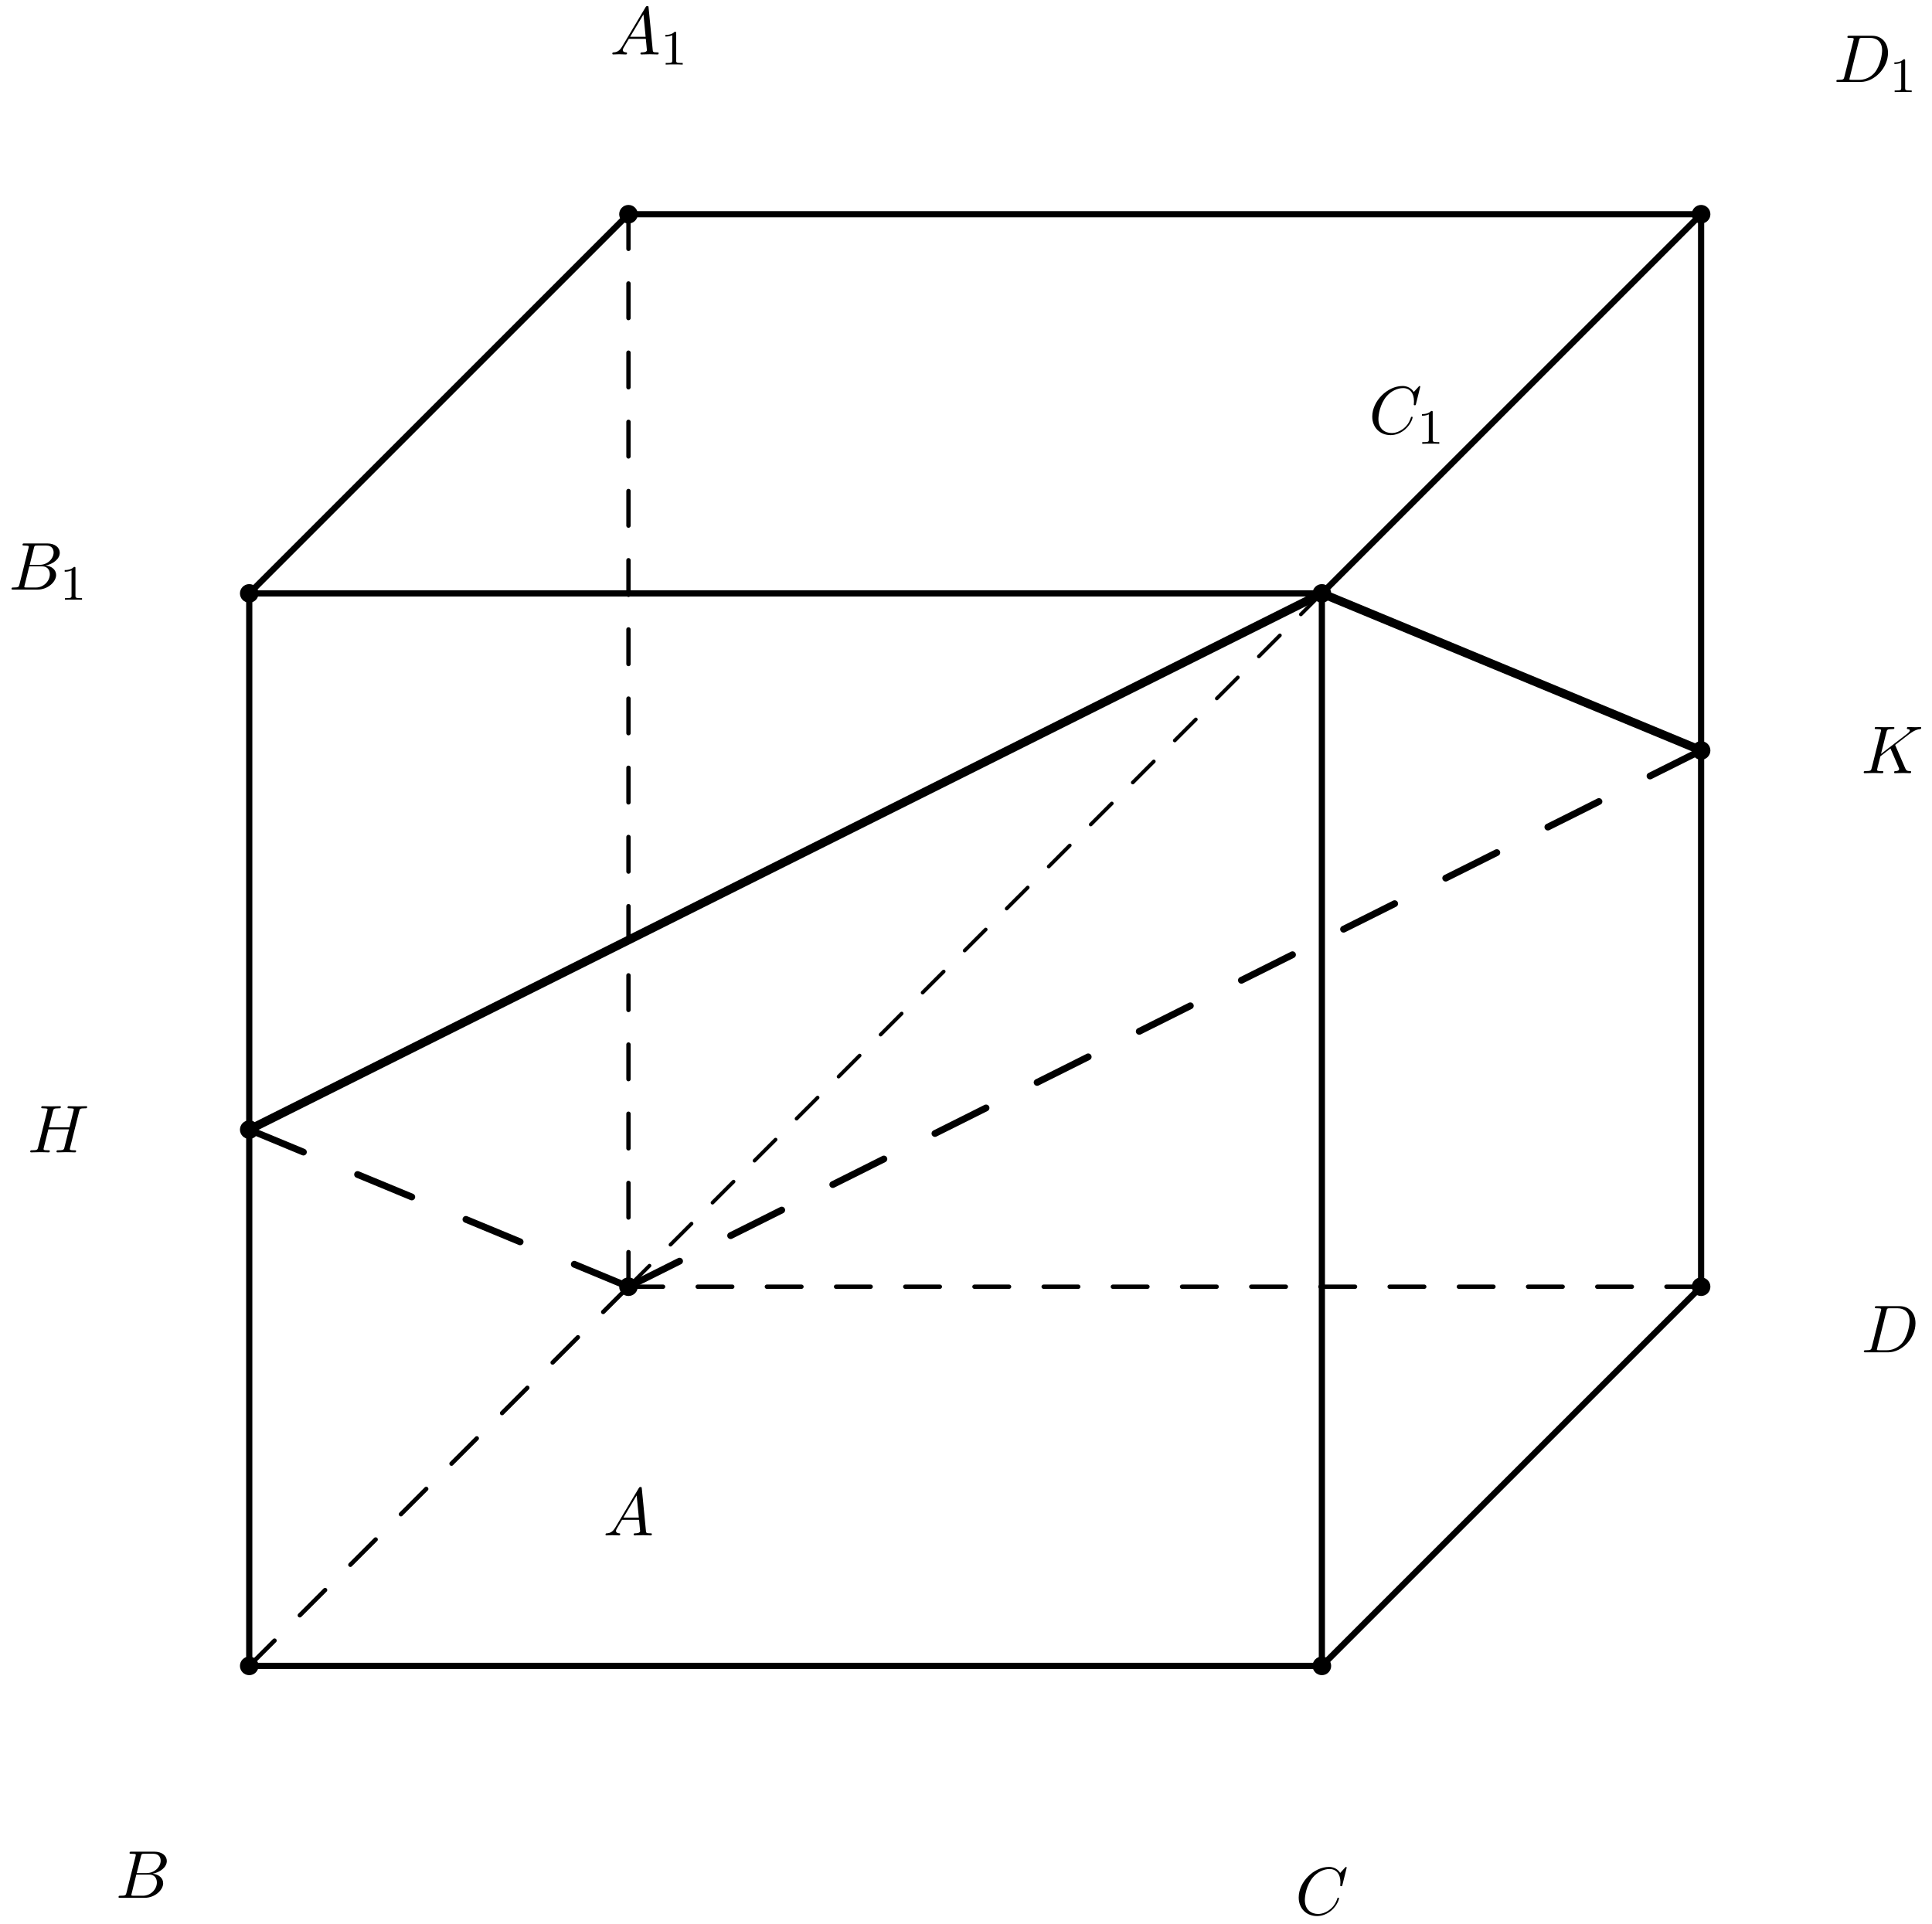
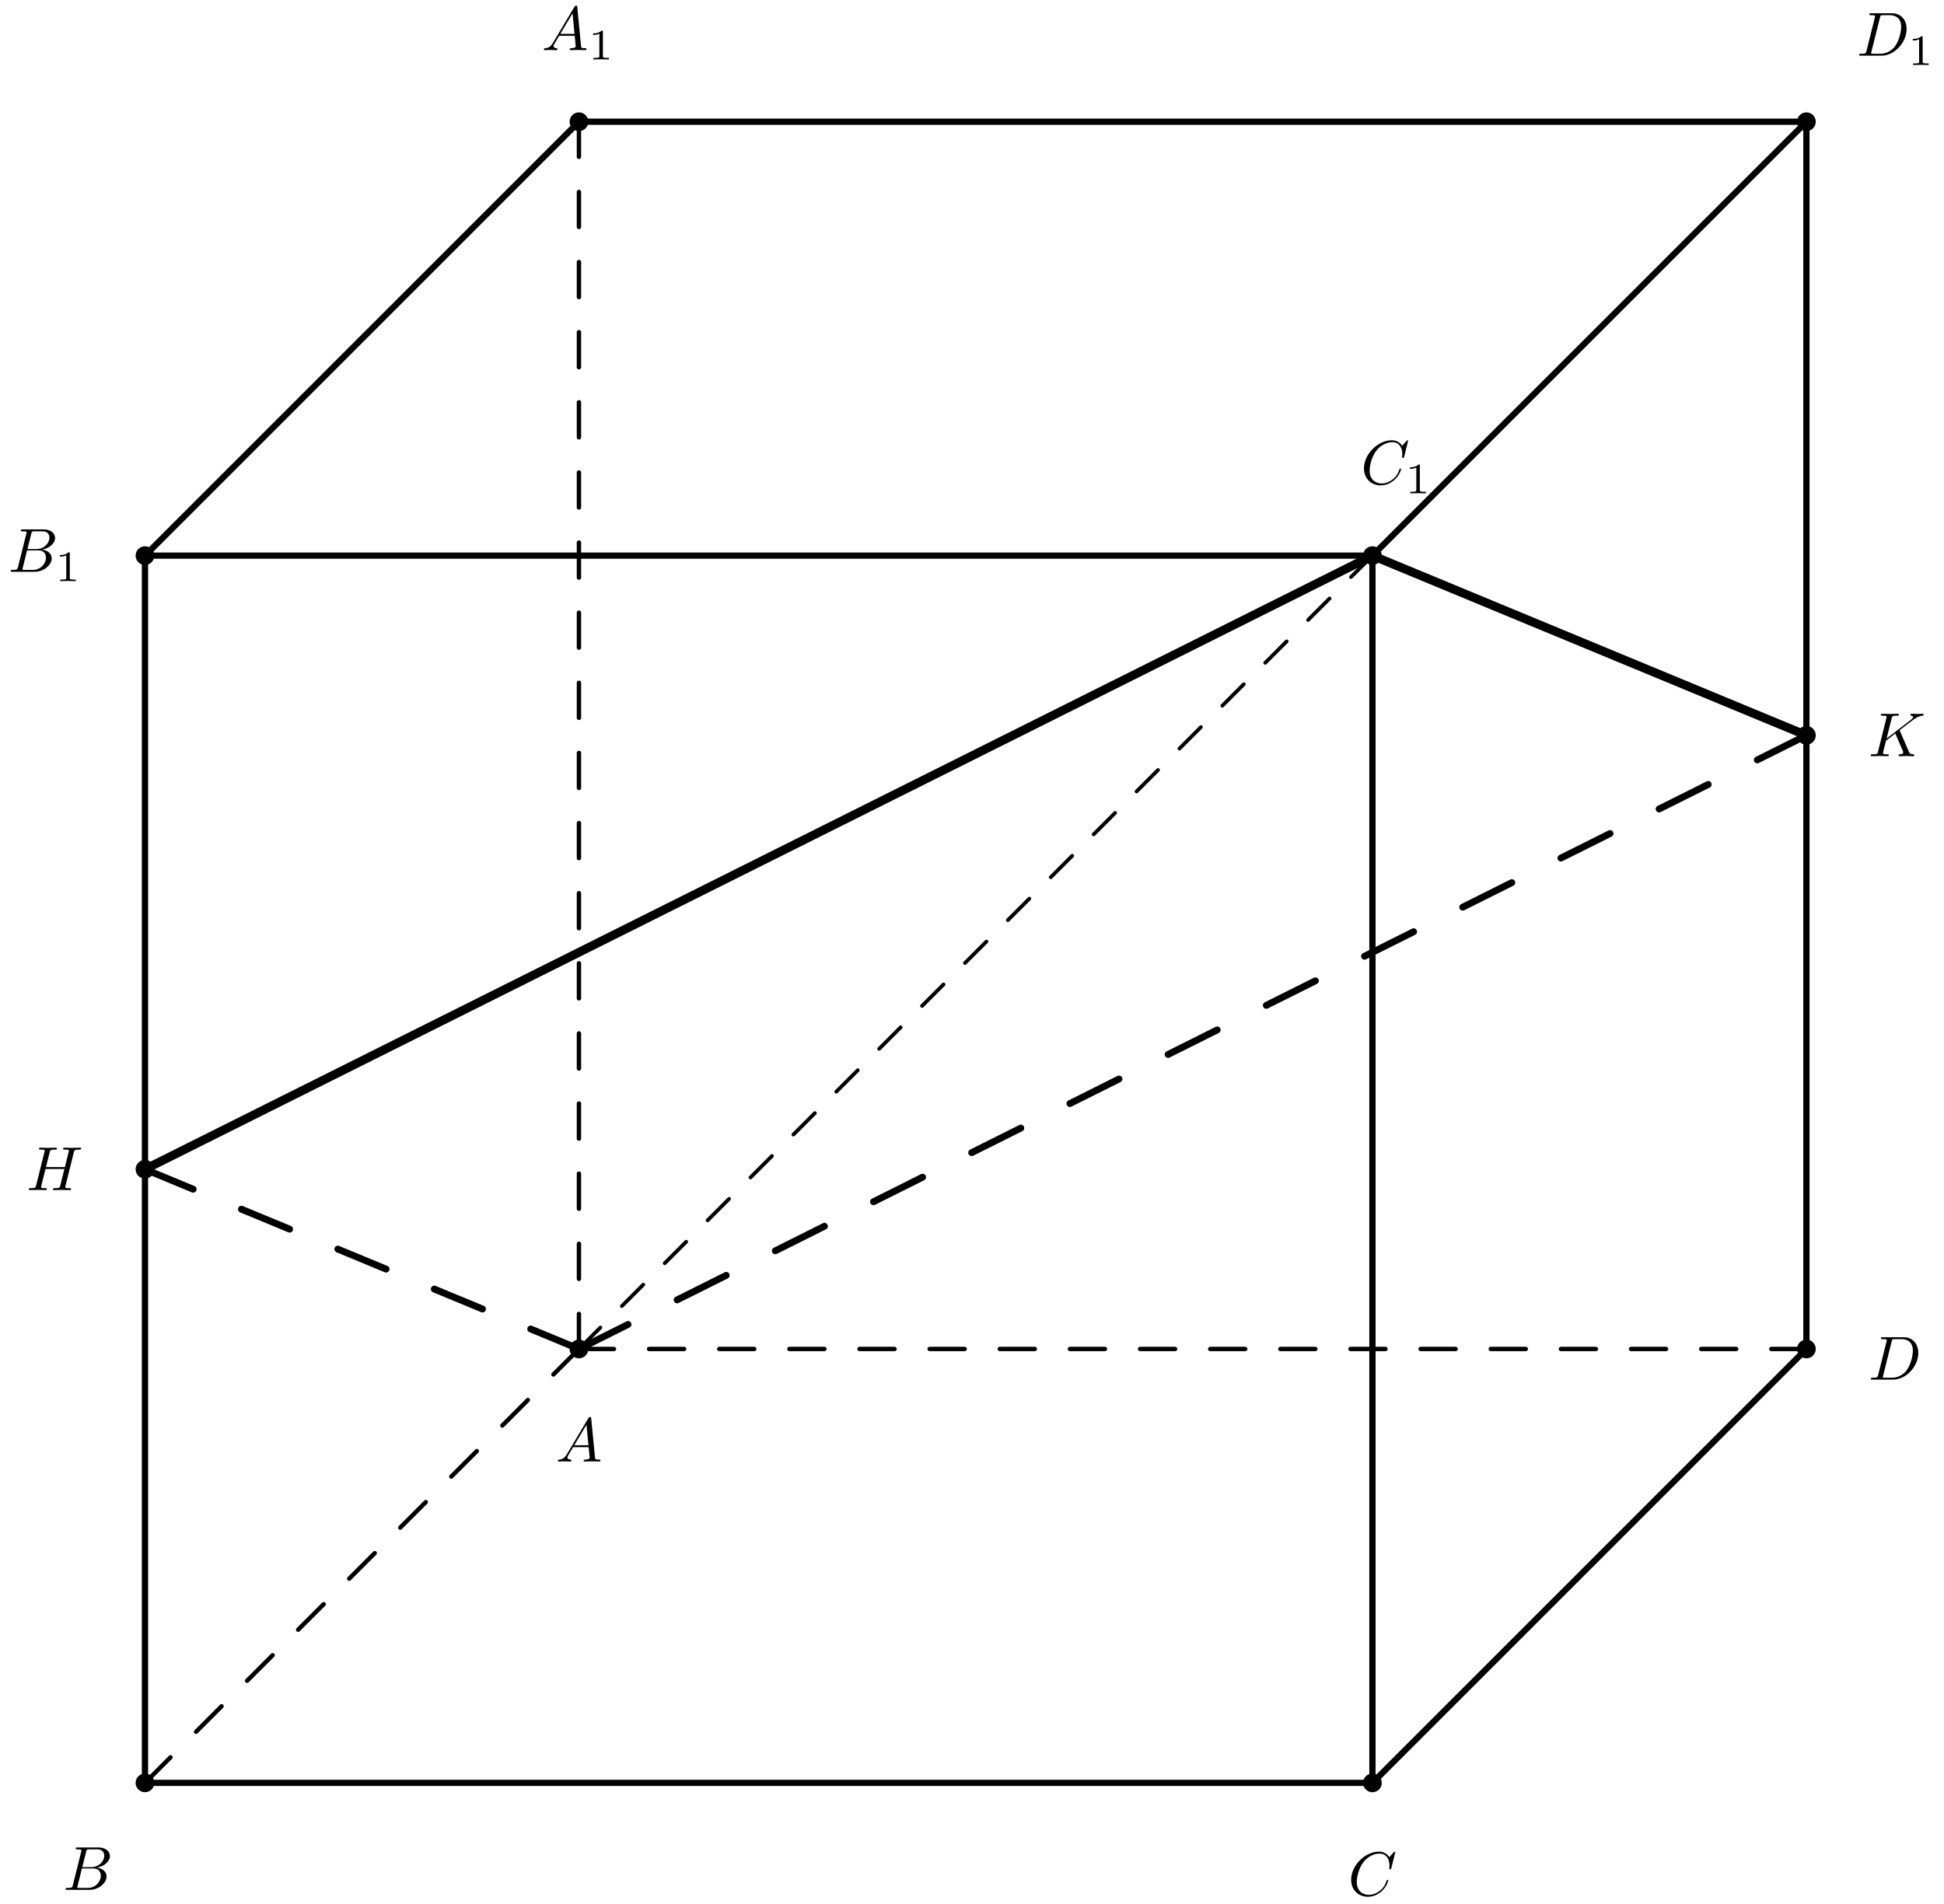
- <svg xmlns="http://www.w3.org/2000/svg" xmlns:xlink="http://www.w3.org/1999/xlink" version="1.1" width="311.811pt" height="310.497pt" viewBox="96.636 322.757 311.811 310.497">
+ <svg xmlns="http://www.w3.org/2000/svg" xmlns:xlink="http://www.w3.org/1999/xlink" version="1.1" width="311.811pt" height="305.43pt" viewBox="79.662 339.876 311.811 305.43">
  <defs>
-     <path id="g0-65" d="M1.953-1.255C1.516-.524 1.091-.371 .611-.338C.48-.327 .382-.327 .382-.12C.382-.055 .436 0 .524 0C.818 0 1.156-.033 1.462-.033C1.822-.033 2.204 0 2.553 0C2.618 0 2.76 0 2.76-.207C2.76-.327 2.662-.338 2.585-.338C2.335-.36 2.073-.447 2.073-.72C2.073-.851 2.138-.971 2.225-1.124L3.055-2.52H5.793C5.815-2.291 5.967-.807 5.967-.698C5.967-.371 5.4-.338 5.182-.338C5.029-.338 4.92-.338 4.92-.12C4.92 0 5.051 0 5.073 0C5.52 0 5.989-.033 6.436-.033C6.709-.033 7.396 0 7.669 0C7.735 0 7.865 0 7.865-.218C7.865-.338 7.756-.338 7.615-.338C6.938-.338 6.938-.415 6.905-.731L6.24-7.549C6.218-7.767 6.218-7.811 6.033-7.811C5.858-7.811 5.815-7.735 5.749-7.625L1.953-1.255ZM3.262-2.858L5.411-6.458L5.76-2.858H3.262Z" />
-     <path id="g0-66" d="M1.745-.851C1.636-.425 1.615-.338 .753-.338C.567-.338 .458-.338 .458-.12C.458 0 .556 0 .753 0H4.647C6.371 0 7.658-1.287 7.658-2.356C7.658-3.142 7.025-3.775 5.967-3.895C7.102-4.102 8.247-4.909 8.247-5.945C8.247-6.753 7.527-7.451 6.218-7.451H2.553C2.345-7.451 2.236-7.451 2.236-7.233C2.236-7.113 2.335-7.113 2.542-7.113C2.564-7.113 2.771-7.113 2.956-7.091C3.153-7.069 3.251-7.058 3.251-6.916C3.251-6.873 3.24-6.84 3.207-6.709L1.745-.851ZM3.393-3.993L4.069-6.698C4.167-7.08 4.189-7.113 4.658-7.113H6.065C7.025-7.113 7.255-6.469 7.255-5.989C7.255-5.029 6.316-3.993 4.985-3.993H3.393ZM2.902-.338C2.749-.338 2.727-.338 2.662-.349C2.553-.36 2.52-.371 2.52-.458C2.52-.491 2.52-.513 2.575-.709L3.327-3.753H5.389C6.436-3.753 6.644-2.945 6.644-2.476C6.644-1.396 5.673-.338 4.385-.338H2.902Z" />
-     <path id="g0-67" d="M8.291-7.582C8.291-7.615 8.269-7.691 8.171-7.691C8.138-7.691 8.127-7.68 8.007-7.56L7.244-6.72C7.145-6.873 6.644-7.691 5.433-7.691C3-7.691 .545-5.28 .545-2.749C.545-.949 1.833 .24 3.502 .24C4.451 .24 5.28-.196 5.858-.698C6.873-1.593 7.058-2.585 7.058-2.618C7.058-2.727 6.949-2.727 6.927-2.727C6.862-2.727 6.807-2.705 6.785-2.618C6.687-2.302 6.436-1.527 5.684-.895C4.931-.284 4.244-.098 3.676-.098C2.695-.098 1.538-.665 1.538-2.367C1.538-2.989 1.767-4.756 2.858-6.033C3.524-6.807 4.549-7.353 5.52-7.353C6.633-7.353 7.276-6.513 7.276-5.247C7.276-4.811 7.244-4.8 7.244-4.691S7.364-4.582 7.407-4.582C7.549-4.582 7.549-4.604 7.604-4.8L8.291-7.582Z" />
-     <path id="g0-68" d="M1.735-.851C1.625-.425 1.604-.338 .742-.338C.556-.338 .436-.338 .436-.131C.436 0 .535 0 .742 0H4.353C6.622 0 8.771-2.302 8.771-4.691C8.771-6.229 7.844-7.451 6.207-7.451H2.542C2.335-7.451 2.215-7.451 2.215-7.244C2.215-7.113 2.313-7.113 2.531-7.113C2.673-7.113 2.869-7.102 3-7.091C3.175-7.069 3.24-7.036 3.24-6.916C3.24-6.873 3.229-6.84 3.196-6.709L1.735-.851ZM4.091-6.698C4.189-7.08 4.211-7.113 4.68-7.113H5.847C6.916-7.113 7.822-6.535 7.822-5.095C7.822-4.56 7.604-2.771 6.676-1.571C6.36-1.167 5.498-.338 4.156-.338H2.924C2.771-.338 2.749-.338 2.684-.349C2.575-.36 2.542-.371 2.542-.458C2.542-.491 2.542-.513 2.596-.709L4.091-6.698Z" />
-     <path id="g0-72" d="M8.324-6.611C8.422-7.004 8.444-7.113 9.24-7.113C9.524-7.113 9.611-7.113 9.611-7.331C9.611-7.451 9.491-7.451 9.458-7.451C9.153-7.451 8.367-7.418 8.062-7.418C7.745-7.418 6.971-7.451 6.655-7.451C6.567-7.451 6.447-7.451 6.447-7.233C6.447-7.113 6.545-7.113 6.753-7.113C6.775-7.113 6.982-7.113 7.167-7.091C7.364-7.069 7.462-7.058 7.462-6.916C7.462-6.873 7.451-6.851 7.418-6.709L6.764-4.047H3.436L4.08-6.611C4.178-7.004 4.211-7.113 4.996-7.113C5.28-7.113 5.367-7.113 5.367-7.331C5.367-7.451 5.247-7.451 5.215-7.451C4.909-7.451 4.124-7.418 3.818-7.418C3.502-7.418 2.727-7.451 2.411-7.451C2.324-7.451 2.204-7.451 2.204-7.233C2.204-7.113 2.302-7.113 2.509-7.113C2.531-7.113 2.738-7.113 2.924-7.091C3.12-7.069 3.218-7.058 3.218-6.916C3.218-6.873 3.207-6.84 3.175-6.709L1.713-.851C1.604-.425 1.582-.338 .72-.338C.524-.338 .425-.338 .425-.12C.425 0 .556 0 .578 0C.884 0 1.658-.033 1.964-.033C2.193-.033 2.433-.022 2.662-.022C2.902-.022 3.142 0 3.371 0C3.458 0 3.589 0 3.589-.218C3.589-.338 3.491-.338 3.284-.338C2.88-.338 2.575-.338 2.575-.535C2.575-.6 2.596-.655 2.607-.72L3.349-3.709H6.676C6.218-1.898 5.967-.862 5.924-.698C5.815-.349 5.607-.338 4.931-.338C4.767-.338 4.669-.338 4.669-.12C4.669 0 4.8 0 4.822 0C5.127 0 5.902-.033 6.207-.033C6.436-.033 6.676-.022 6.905-.022C7.145-.022 7.385 0 7.615 0C7.702 0 7.833 0 7.833-.218C7.833-.338 7.735-.338 7.527-.338C7.124-.338 6.818-.338 6.818-.535C6.818-.6 6.84-.655 6.851-.72L8.324-6.611Z" />
-     <path id="g0-75" d="M5.553-4.407C5.542-4.44 5.498-4.527 5.498-4.56C5.498-4.571 5.695-4.724 5.815-4.811L7.724-6.284C8.749-7.036 9.175-7.08 9.502-7.113C9.589-7.124 9.698-7.135 9.698-7.331C9.698-7.375 9.665-7.451 9.578-7.451C9.338-7.451 9.065-7.418 8.804-7.418C8.411-7.418 7.985-7.451 7.593-7.451C7.516-7.451 7.385-7.451 7.385-7.233C7.385-7.156 7.44-7.124 7.516-7.113C7.756-7.091 7.855-7.036 7.855-6.884C7.855-6.687 7.527-6.436 7.462-6.382L3.207-3.109L4.08-6.611C4.178-7.004 4.2-7.113 4.996-7.113C5.269-7.113 5.367-7.113 5.367-7.331C5.367-7.429 5.28-7.451 5.215-7.451C4.909-7.451 4.124-7.418 3.818-7.418C3.502-7.418 2.727-7.451 2.411-7.451C2.335-7.451 2.193-7.451 2.193-7.244C2.193-7.113 2.291-7.113 2.509-7.113C2.651-7.113 2.847-7.102 2.978-7.091C3.153-7.069 3.218-7.036 3.218-6.916C3.218-6.873 3.207-6.84 3.175-6.709L1.713-.851C1.604-.425 1.582-.338 .72-.338C.535-.338 .415-.338 .415-.131C.415 0 .545 0 .578 0C.884 0 1.658-.033 1.964-.033C2.193-.033 2.433-.022 2.662-.022C2.902-.022 3.142 0 3.371 0C3.447 0 3.589 0 3.589-.218C3.589-.338 3.491-.338 3.284-.338C2.88-.338 2.575-.338 2.575-.535C2.575-.611 2.64-.851 2.673-1.015C2.825-1.582 2.967-2.16 3.109-2.727L4.735-3.993L6-1.058C6.131-.764 6.131-.742 6.131-.676C6.131-.349 5.662-.338 5.564-.338C5.444-.338 5.324-.338 5.324-.12C5.324 0 5.455 0 5.476 0C5.913 0 6.371-.033 6.807-.033C7.047-.033 7.636 0 7.876 0C7.931 0 8.073 0 8.073-.218C8.073-.338 7.953-.338 7.855-.338C7.407-.349 7.265-.447 7.102-.829L5.553-4.407Z" />
-     <path id="g1-49" d="M2.503-5.077C2.503-5.292 2.487-5.3 2.271-5.3C1.945-4.981 1.522-4.79 .765-4.79V-4.527C.98-4.527 1.411-4.527 1.873-4.742V-.654C1.873-.359 1.849-.263 1.092-.263H.813V0C1.14-.024 1.825-.024 2.184-.024S3.236-.024 3.563 0V-.263H3.284C2.527-.263 2.503-.359 2.503-.654V-5.077Z" />
+     <path id="g0-65" d="M1.783-1.146C1.385-.478 .996-.339 .558-.309C.438-.299 .349-.299 .349-.11C.349-.05 .399 0 .478 0C.747 0 1.056-.03 1.335-.03C1.664-.03 2.012 0 2.331 0C2.391 0 2.521 0 2.521-.189C2.521-.299 2.431-.309 2.361-.309C2.132-.329 1.893-.408 1.893-.658C1.893-.777 1.953-.887 2.032-1.026L2.79-2.301H5.29C5.31-2.092 5.45-.737 5.45-.638C5.45-.339 4.932-.309 4.732-.309C4.593-.309 4.493-.309 4.493-.11C4.493 0 4.613 0 4.633 0C5.041 0 5.469-.03 5.878-.03C6.127-.03 6.755 0 7.004 0C7.064 0 7.183 0 7.183-.199C7.183-.309 7.083-.309 6.954-.309C6.336-.309 6.336-.379 6.306-.667L5.699-6.894C5.679-7.093 5.679-7.133 5.509-7.133C5.35-7.133 5.31-7.064 5.25-6.964L1.783-1.146ZM2.979-2.61L4.941-5.898L5.26-2.61H2.979Z" />
+     <path id="g0-66" d="M1.594-.777C1.494-.389 1.474-.309 .687-.309C.518-.309 .418-.309 .418-.11C.418 0 .508 0 .687 0H4.244C5.818 0 6.994-1.176 6.994-2.152C6.994-2.869 6.416-3.447 5.45-3.557C6.486-3.746 7.532-4.483 7.532-5.43C7.532-6.167 6.874-6.804 5.679-6.804H2.331C2.142-6.804 2.042-6.804 2.042-6.605C2.042-6.496 2.132-6.496 2.321-6.496C2.341-6.496 2.531-6.496 2.7-6.476C2.879-6.456 2.969-6.446 2.969-6.316C2.969-6.276 2.959-6.247 2.929-6.127L1.594-.777ZM3.098-3.646L3.716-6.117C3.806-6.466 3.826-6.496 4.254-6.496H5.539C6.416-6.496 6.625-5.908 6.625-5.469C6.625-4.593 5.768-3.646 4.553-3.646H3.098ZM2.65-.309C2.511-.309 2.491-.309 2.431-.319C2.331-.329 2.301-.339 2.301-.418C2.301-.448 2.301-.468 2.351-.648L3.039-3.427H4.922C5.878-3.427 6.067-2.69 6.067-2.262C6.067-1.275 5.181-.309 4.005-.309H2.65Z" />
+     <path id="g0-67" d="M7.572-6.924C7.572-6.954 7.552-7.024 7.462-7.024C7.432-7.024 7.422-7.014 7.313-6.904L6.615-6.137C6.526-6.276 6.067-7.024 4.961-7.024C2.74-7.024 .498-4.822 .498-2.511C.498-.867 1.674 .219 3.198 .219C4.065 .219 4.822-.179 5.35-.638C6.276-1.455 6.446-2.361 6.446-2.391C6.446-2.491 6.346-2.491 6.326-2.491C6.267-2.491 6.217-2.471 6.197-2.391C6.107-2.102 5.878-1.395 5.191-.817C4.503-.259 3.875-.09 3.357-.09C2.461-.09 1.405-.608 1.405-2.162C1.405-2.73 1.614-4.344 2.61-5.509C3.218-6.217 4.154-6.715 5.041-6.715C6.057-6.715 6.645-5.948 6.645-4.792C6.645-4.394 6.615-4.384 6.615-4.284S6.725-4.184 6.765-4.184C6.894-4.184 6.894-4.204 6.944-4.384L7.572-6.924Z" />
+     <path id="g0-68" d="M1.584-.777C1.484-.389 1.465-.309 .677-.309C.508-.309 .399-.309 .399-.12C.399 0 .488 0 .677 0H3.975C6.047 0 8.01-2.102 8.01-4.284C8.01-5.689 7.163-6.804 5.669-6.804H2.321C2.132-6.804 2.022-6.804 2.022-6.615C2.022-6.496 2.112-6.496 2.311-6.496C2.441-6.496 2.62-6.486 2.74-6.476C2.899-6.456 2.959-6.426 2.959-6.316C2.959-6.276 2.949-6.247 2.919-6.127L1.584-.777ZM3.736-6.117C3.826-6.466 3.846-6.496 4.274-6.496H5.34C6.316-6.496 7.143-5.968 7.143-4.653C7.143-4.164 6.944-2.531 6.097-1.435C5.808-1.066 5.021-.309 3.796-.309H2.67C2.531-.309 2.511-.309 2.451-.319C2.351-.329 2.321-.339 2.321-.418C2.321-.448 2.321-.468 2.371-.648L3.736-6.117Z" />
+     <path id="g0-72" d="M7.601-6.037C7.691-6.396 7.711-6.496 8.438-6.496C8.697-6.496 8.777-6.496 8.777-6.695C8.777-6.804 8.667-6.804 8.638-6.804C8.359-6.804 7.641-6.775 7.362-6.775C7.073-6.775 6.366-6.804 6.077-6.804C5.998-6.804 5.888-6.804 5.888-6.605C5.888-6.496 5.978-6.496 6.167-6.496C6.187-6.496 6.376-6.496 6.545-6.476C6.725-6.456 6.814-6.446 6.814-6.316C6.814-6.276 6.804-6.257 6.775-6.127L6.177-3.696H3.138L3.726-6.037C3.816-6.396 3.846-6.496 4.563-6.496C4.822-6.496 4.902-6.496 4.902-6.695C4.902-6.804 4.792-6.804 4.762-6.804C4.483-6.804 3.766-6.775 3.487-6.775C3.198-6.775 2.491-6.804 2.202-6.804C2.122-6.804 2.012-6.804 2.012-6.605C2.012-6.496 2.102-6.496 2.291-6.496C2.311-6.496 2.501-6.496 2.67-6.476C2.849-6.456 2.939-6.446 2.939-6.316C2.939-6.276 2.929-6.247 2.899-6.127L1.564-.777C1.465-.389 1.445-.309 .658-.309C.478-.309 .389-.309 .389-.11C.389 0 .508 0 .528 0C.807 0 1.514-.03 1.793-.03C2.002-.03 2.222-.02 2.431-.02C2.65-.02 2.869 0 3.078 0C3.158 0 3.278 0 3.278-.199C3.278-.309 3.188-.309 2.999-.309C2.63-.309 2.351-.309 2.351-.488C2.351-.548 2.371-.598 2.381-.658L3.059-3.387H6.097C5.679-1.733 5.45-.787 5.41-.638C5.31-.319 5.121-.309 4.503-.309C4.354-.309 4.264-.309 4.264-.11C4.264 0 4.384 0 4.403 0C4.682 0 5.39-.03 5.669-.03C5.878-.03 6.097-.02 6.306-.02C6.526-.02 6.745 0 6.954 0C7.034 0 7.153 0 7.153-.199C7.153-.309 7.064-.309 6.874-.309C6.506-.309 6.227-.309 6.227-.488C6.227-.548 6.247-.598 6.257-.658L7.601-6.037Z" />
+     <path id="g0-75" d="M5.071-4.025C5.061-4.055 5.021-4.134 5.021-4.164C5.021-4.174 5.2-4.314 5.31-4.394L7.054-5.738C7.99-6.426 8.379-6.466 8.677-6.496C8.757-6.506 8.857-6.516 8.857-6.695C8.857-6.735 8.827-6.804 8.747-6.804C8.528-6.804 8.279-6.775 8.04-6.775C7.681-6.775 7.293-6.804 6.934-6.804C6.864-6.804 6.745-6.804 6.745-6.605C6.745-6.535 6.795-6.506 6.864-6.496C7.083-6.476 7.173-6.426 7.173-6.286C7.173-6.107 6.874-5.878 6.814-5.828L2.929-2.839L3.726-6.037C3.816-6.396 3.836-6.496 4.563-6.496C4.812-6.496 4.902-6.496 4.902-6.695C4.902-6.785 4.822-6.804 4.762-6.804C4.483-6.804 3.766-6.775 3.487-6.775C3.198-6.775 2.491-6.804 2.202-6.804C2.132-6.804 2.002-6.804 2.002-6.615C2.002-6.496 2.092-6.496 2.291-6.496C2.421-6.496 2.6-6.486 2.72-6.476C2.879-6.456 2.939-6.426 2.939-6.316C2.939-6.276 2.929-6.247 2.899-6.127L1.564-.777C1.465-.389 1.445-.309 .658-.309C.488-.309 .379-.309 .379-.12C.379 0 .498 0 .528 0C.807 0 1.514-.03 1.793-.03C2.002-.03 2.222-.02 2.431-.02C2.65-.02 2.869 0 3.078 0C3.148 0 3.278 0 3.278-.199C3.278-.309 3.188-.309 2.999-.309C2.63-.309 2.351-.309 2.351-.488C2.351-.558 2.411-.777 2.441-.927C2.58-1.445 2.71-1.973 2.839-2.491L4.324-3.646L5.479-.966C5.599-.697 5.599-.677 5.599-.618C5.599-.319 5.171-.309 5.081-.309C4.971-.309 4.862-.309 4.862-.11C4.862 0 4.981 0 5.001 0C5.4 0 5.818-.03 6.217-.03C6.436-.03 6.974 0 7.193 0C7.243 0 7.372 0 7.372-.199C7.372-.309 7.263-.309 7.173-.309C6.765-.319 6.635-.408 6.486-.757L5.071-4.025Z" />
+     <path id="g1-49" d="M2.336-4.435C2.336-4.624 2.322-4.631 2.127-4.631C1.681-4.191 1.046-4.184 .76-4.184V-3.933C.928-3.933 1.388-3.933 1.771-4.129V-.572C1.771-.342 1.771-.251 1.074-.251H.809V0C.934-.007 1.792-.028 2.05-.028C2.267-.028 3.145-.007 3.299 0V-.251H3.034C2.336-.251 2.336-.342 2.336-.572V-4.435Z" />
  </defs>
  <g id="page1">
-     <g transform="translate(96.6357 322.757)scale(.996264)">
-       <path d="M101.812 208.473L40.377 269.907" fill="none" stroke="#000000" stroke-dasharray="5.792,5.792" stroke-linecap="round" stroke-linejoin="round" stroke-miterlimit="10.037" stroke-width="0.703" />
+     <g transform="translate(79.6622 339.876)scale(.996264)">
+       <path d="M93.209 217.221L23.34 287.09" fill="none" stroke="#000000" stroke-dasharray="5.812,5.812" stroke-linecap="round" stroke-linejoin="round" stroke-miterlimit="10.037" stroke-width="0.703" />
    </g>
-     <g transform="translate(96.6357 322.757)scale(.996264)">
-       <path d="M101.812 208.473H275.576" fill="none" stroke="#000000" stroke-dasharray="5.605,5.605" stroke-linecap="round" stroke-linejoin="round" stroke-miterlimit="10.037" stroke-width="0.703" />
+     <g transform="translate(79.6622 339.876)scale(.996264)">
+       <path d="M93.209 217.221H290.828" fill="none" stroke="#000000" stroke-dasharray="5.646,5.646" stroke-linecap="round" stroke-linejoin="round" stroke-miterlimit="10.037" stroke-width="0.703" />
    </g>
-     <g transform="translate(96.6357 322.757)scale(.996264)">
-       <path d="M101.812 208.473V34.709" fill="none" stroke="#000000" stroke-dasharray="5.605,5.605" stroke-linecap="round" stroke-linejoin="round" stroke-miterlimit="10.037" stroke-width="0.703" />
+     <g transform="translate(79.6622 339.876)scale(.996264)">
+       <path d="M93.209 217.221V19.602" fill="none" stroke="#000000" stroke-dasharray="5.646,5.646" stroke-linecap="round" stroke-linejoin="round" stroke-miterlimit="10.037" stroke-width="0.703" />
    </g>
-     <g transform="translate(96.6357 322.757)scale(.996264)">
-       <path d="M101.812 34.709L40.377 96.144" fill="none" stroke="#000000" stroke-linecap="round" stroke-linejoin="round" stroke-miterlimit="10.037" stroke-width="1.004" />
+     <g transform="translate(79.6622 339.876)scale(.996264)">
+       <path d="M93.209 19.602L23.34 89.471" fill="none" stroke="#000000" stroke-linecap="round" stroke-linejoin="round" stroke-miterlimit="10.037" stroke-width="1.004" />
    </g>
-     <g transform="translate(96.6357 322.757)scale(.996264)">
-       <path d="M40.377 96.144H214.141" fill="none" stroke="#000000" stroke-linecap="round" stroke-linejoin="round" stroke-miterlimit="10.037" stroke-width="1.004" />
+     <g transform="translate(79.6622 339.876)scale(.996264)">
+       <path d="M23.34 89.471H220.959" fill="none" stroke="#000000" stroke-linecap="round" stroke-linejoin="round" stroke-miterlimit="10.037" stroke-width="1.004" />
    </g>
-     <g transform="translate(96.6357 322.757)scale(.996264)">
-       <path d="M214.141 96.144L275.576 34.709" fill="none" stroke="#000000" stroke-linecap="round" stroke-linejoin="round" stroke-miterlimit="10.037" stroke-width="1.004" />
+     <g transform="translate(79.6622 339.876)scale(.996264)">
+       <path d="M220.959 89.471L290.828 19.602" fill="none" stroke="#000000" stroke-linecap="round" stroke-linejoin="round" stroke-miterlimit="10.037" stroke-width="1.004" />
    </g>
-     <g transform="translate(96.6357 322.757)scale(.996264)">
-       <path d="M275.576 34.709H101.812" fill="none" stroke="#000000" stroke-linecap="round" stroke-linejoin="round" stroke-miterlimit="10.037" stroke-width="1.004" />
+     <g transform="translate(79.6622 339.876)scale(.996264)">
+       <path d="M290.828 19.602H93.209" fill="none" stroke="#000000" stroke-linecap="round" stroke-linejoin="round" stroke-miterlimit="10.037" stroke-width="1.004" />
    </g>
-     <g transform="translate(96.6357 322.757)scale(.996264)">
-       <path d="M40.377 269.907V96.144" fill="none" stroke="#000000" stroke-linecap="round" stroke-linejoin="round" stroke-miterlimit="10.037" stroke-width="1.004" />
+     <g transform="translate(79.6622 339.876)scale(.996264)">
+       <path d="M23.34 287.09V89.471" fill="none" stroke="#000000" stroke-linecap="round" stroke-linejoin="round" stroke-miterlimit="10.037" stroke-width="1.004" />
    </g>
-     <g transform="translate(96.6357 322.757)scale(.996264)">
-       <path d="M214.141 269.907V96.144" fill="none" stroke="#000000" stroke-linecap="round" stroke-linejoin="round" stroke-miterlimit="10.037" stroke-width="1.004" />
+     <g transform="translate(79.6622 339.876)scale(.996264)">
+       <path d="M220.959 287.09V89.471" fill="none" stroke="#000000" stroke-linecap="round" stroke-linejoin="round" stroke-miterlimit="10.037" stroke-width="1.004" />
    </g>
-     <g transform="translate(96.6357 322.757)scale(.996264)">
-       <path d="M275.576 208.473V34.709" fill="none" stroke="#000000" stroke-linecap="round" stroke-linejoin="round" stroke-miterlimit="10.037" stroke-width="1.004" />
+     <g transform="translate(79.6622 339.876)scale(.996264)">
+       <path d="M290.828 217.221V19.602" fill="none" stroke="#000000" stroke-linecap="round" stroke-linejoin="round" stroke-miterlimit="10.037" stroke-width="1.004" />
    </g>
-     <g transform="translate(96.6357 322.757)scale(.996264)">
-       <path d="M40.377 269.907H214.141" fill="none" stroke="#000000" stroke-linecap="round" stroke-linejoin="round" stroke-miterlimit="10.037" stroke-width="1.004" />
+     <g transform="translate(79.6622 339.876)scale(.996264)">
+       <path d="M23.34 287.09H220.959" fill="none" stroke="#000000" stroke-linecap="round" stroke-linejoin="round" stroke-miterlimit="10.037" stroke-width="1.004" />
    </g>
-     <g transform="translate(96.6357 322.757)scale(.996264)">
-       <path d="M214.141 269.907L275.576 208.473" fill="none" stroke="#000000" stroke-linecap="round" stroke-linejoin="round" stroke-miterlimit="10.037" stroke-width="1.004" />
+     <g transform="translate(79.6622 339.876)scale(.996264)">
+       <path d="M220.959 287.09L290.828 217.221" fill="none" stroke="#000000" stroke-linecap="round" stroke-linejoin="round" stroke-miterlimit="10.037" stroke-width="1.004" />
    </g>
-     <g transform="translate(96.6357 322.757)scale(.996264)">
-       <path d="M101.812 208.473L40.377 183.025" fill="none" stroke="#000000" stroke-dasharray="9.5,9.5" stroke-linecap="round" stroke-linejoin="round" stroke-miterlimit="10.037" stroke-width="1.104" />
+     <g transform="translate(79.6622 339.876)scale(.996264)">
+       <path d="M93.209 217.221L23.34 188.281" fill="none" stroke="#000000" stroke-dasharray="8.403,8.403" stroke-linecap="round" stroke-linejoin="round" stroke-miterlimit="10.037" stroke-width="1.104" />
    </g>
-     <g transform="translate(96.6357 322.757)scale(.996264)">
-       <path d="M275.576 121.591L101.812 208.473" fill="none" stroke="#000000" stroke-dasharray="9.251,9.251" stroke-linecap="round" stroke-linejoin="round" stroke-miterlimit="10.037" stroke-width="1.104" />
+     <g transform="translate(79.6622 339.876)scale(.996264)">
+       <path d="M290.828 118.412L93.209 217.221" fill="none" stroke="#000000" stroke-dasharray="8.838,8.838" stroke-linecap="round" stroke-linejoin="round" stroke-miterlimit="10.037" stroke-width="1.104" />
    </g>
-     <g transform="translate(96.6357 322.757)scale(.996264)">
-       <path d="M40.377 183.025L214.141 96.144" fill="none" stroke="#000000" stroke-linecap="round" stroke-linejoin="round" stroke-miterlimit="10.037" stroke-width="1.405" />
+     <g transform="translate(79.6622 339.876)scale(.996264)">
+       <path d="M23.34 188.281L220.959 89.471" fill="none" stroke="#000000" stroke-linecap="round" stroke-linejoin="round" stroke-miterlimit="10.037" stroke-width="1.405" />
    </g>
-     <g transform="translate(96.6357 322.757)scale(.996264)">
-       <path d="M214.141 96.144L275.576 121.591" fill="none" stroke="#000000" stroke-linecap="round" stroke-linejoin="round" stroke-miterlimit="10.037" stroke-width="1.405" />
+     <g transform="translate(79.6622 339.876)scale(.996264)">
+       <path d="M220.959 89.471L290.828 118.412" fill="none" stroke="#000000" stroke-linecap="round" stroke-linejoin="round" stroke-miterlimit="10.037" stroke-width="1.405" />
    </g>
-     <g transform="translate(96.6357 322.757)scale(.996264)">
-       <path d="M101.812 208.473L214.141 96.144" fill="none" stroke="#000000" stroke-dasharray="4.814,4.814" stroke-linecap="round" stroke-linejoin="round" stroke-miterlimit="10.037" stroke-width="0.602" />
+     <g transform="translate(79.6622 339.876)scale(.996264)">
+       <path d="M93.209 217.221L220.959 89.471" fill="none" stroke="#000000" stroke-dasharray="4.883,4.883" stroke-linecap="round" stroke-linejoin="round" stroke-miterlimit="10.037" stroke-width="0.602" />
    </g>
-     <g transform="translate(96.6357 322.757)scale(.996264)">
-       <circle cx="101.812" cy="208.473" fill="#000000" r="1.506" />
+     <g transform="translate(79.6622 339.876)scale(.996264)">
+       <circle cx="93.209" cy="217.221" fill="#000000" r="1.506" />
    </g>
-     <g transform="translate(96.6357 322.757)scale(.996264)">
-       <circle cx="40.377" cy="269.907" fill="#000000" r="1.506" />
+     <g transform="translate(79.6622 339.876)scale(.996264)">
+       <circle cx="23.34" cy="287.09" fill="#000000" r="1.506" />
    </g>
-     <g transform="translate(96.6357 322.757)scale(.996264)">
-       <circle cx="214.141" cy="269.907" fill="#000000" r="1.506" />
+     <g transform="translate(79.6622 339.876)scale(.996264)">
+       <circle cx="220.959" cy="287.09" fill="#000000" r="1.506" />
    </g>
-     <g transform="translate(96.6357 322.757)scale(.996264)">
-       <circle cx="275.576" cy="208.473" fill="#000000" r="1.506" />
+     <g transform="translate(79.6622 339.876)scale(.996264)">
+       <circle cx="290.828" cy="217.221" fill="#000000" r="1.506" />
    </g>
-     <g transform="translate(96.6357 322.757)scale(.996264)">
-       <circle cx="101.812" cy="34.709" fill="#000000" r="1.506" />
+     <g transform="translate(79.6622 339.876)scale(.996264)">
+       <circle cx="93.209" cy="19.602" fill="#000000" r="1.506" />
    </g>
-     <g transform="translate(96.6357 322.757)scale(.996264)">
-       <circle cx="40.377" cy="96.144" fill="#000000" r="1.506" />
+     <g transform="translate(79.6622 339.876)scale(.996264)">
+       <circle cx="23.34" cy="89.471" fill="#000000" r="1.506" />
    </g>
-     <g transform="translate(96.6357 322.757)scale(.996264)">
-       <circle cx="214.141" cy="96.144" fill="#000000" r="1.506" />
+     <g transform="translate(79.6622 339.876)scale(.996264)">
+       <circle cx="220.959" cy="89.471" fill="#000000" r="1.506" />
    </g>
-     <g transform="translate(96.6357 322.757)scale(.996264)">
-       <circle cx="275.576" cy="34.709" fill="#000000" r="1.506" />
+     <g transform="translate(79.6622 339.876)scale(.996264)">
+       <circle cx="290.828" cy="19.602" fill="#000000" r="1.506" />
    </g>
-     <g transform="translate(96.6357 322.757)scale(.996264)">
-       <circle cx="40.377" cy="183.025" fill="#000000" r="1.506" />
+     <g transform="translate(79.6622 339.876)scale(.996264)">
+       <circle cx="23.34" cy="188.281" fill="#000000" r="1.506" />
    </g>
-     <g transform="translate(96.6357 322.757)scale(.996264)">
-       <circle cx="275.576" cy="121.591" fill="#000000" r="1.506" />
+     <g transform="translate(79.6622 339.876)scale(.996264)">
+       <circle cx="290.828" cy="118.412" fill="#000000" r="1.506" />
    </g>
-     <use x="195.076" y="331.548" xlink:href="#g0-65" />
-     <use x="203.258" y="333.184" xlink:href="#g1-49" />
-     <use x="98.035" y="417.928" xlink:href="#g0-66" />
-     <use x="106.31" y="419.565" xlink:href="#g1-49" />
-     <use x="317.565" y="392.753" xlink:href="#g0-67" />
-     <use x="325.362" y="394.389" xlink:href="#g1-49" />
-     <use x="392.575" y="335.982" xlink:href="#g0-68" />
-     <use x="401.607" y="337.618" xlink:href="#g1-49" />
-     <use x="193.98" y="570.594" xlink:href="#g0-65" />
-     <use x="115.31" y="629.096" xlink:href="#g0-66" />
-     <use x="305.692" y="631.799" xlink:href="#g0-67" />
-     <use x="397.009" y="541.043" xlink:href="#g0-68" />
-     <use x="101.088" y="508.766" xlink:href="#g0-72" />
-     <use x="397.009" y="447.561" xlink:href="#g0-75" />
+     <use x="166.556" y="347.92" xlink:href="#g0-65" />
+     <use x="174.028" y="349.414" xlink:href="#g1-49" />
+     <use x="80.962" y="431.609" xlink:href="#g0-66" />
+     <use x="88.519" y="433.104" xlink:href="#g1-49" />
+     <use x="297.942" y="417.528" xlink:href="#g0-67" />
+     <use x="305.063" y="419.022" xlink:href="#g1-49" />
+     <use x="377.463" y="348.81" xlink:href="#g0-68" />
+     <use x="385.711" y="350.304" xlink:href="#g1-49" />
+     <use x="168.791" y="574.342" xlink:href="#g0-65" />
+     <use x="89.76" y="643.059" xlink:href="#g0-66" />
+     <use x="295.883" y="643.95" xlink:href="#g0-67" />
+     <use x="379.338" y="561.204" xlink:href="#g0-68" />
+     <use x="83.898" y="530.797" xlink:href="#g0-72" />
+     <use x="379.338" y="461.189" xlink:href="#g0-75" />
  </g>
</svg>
